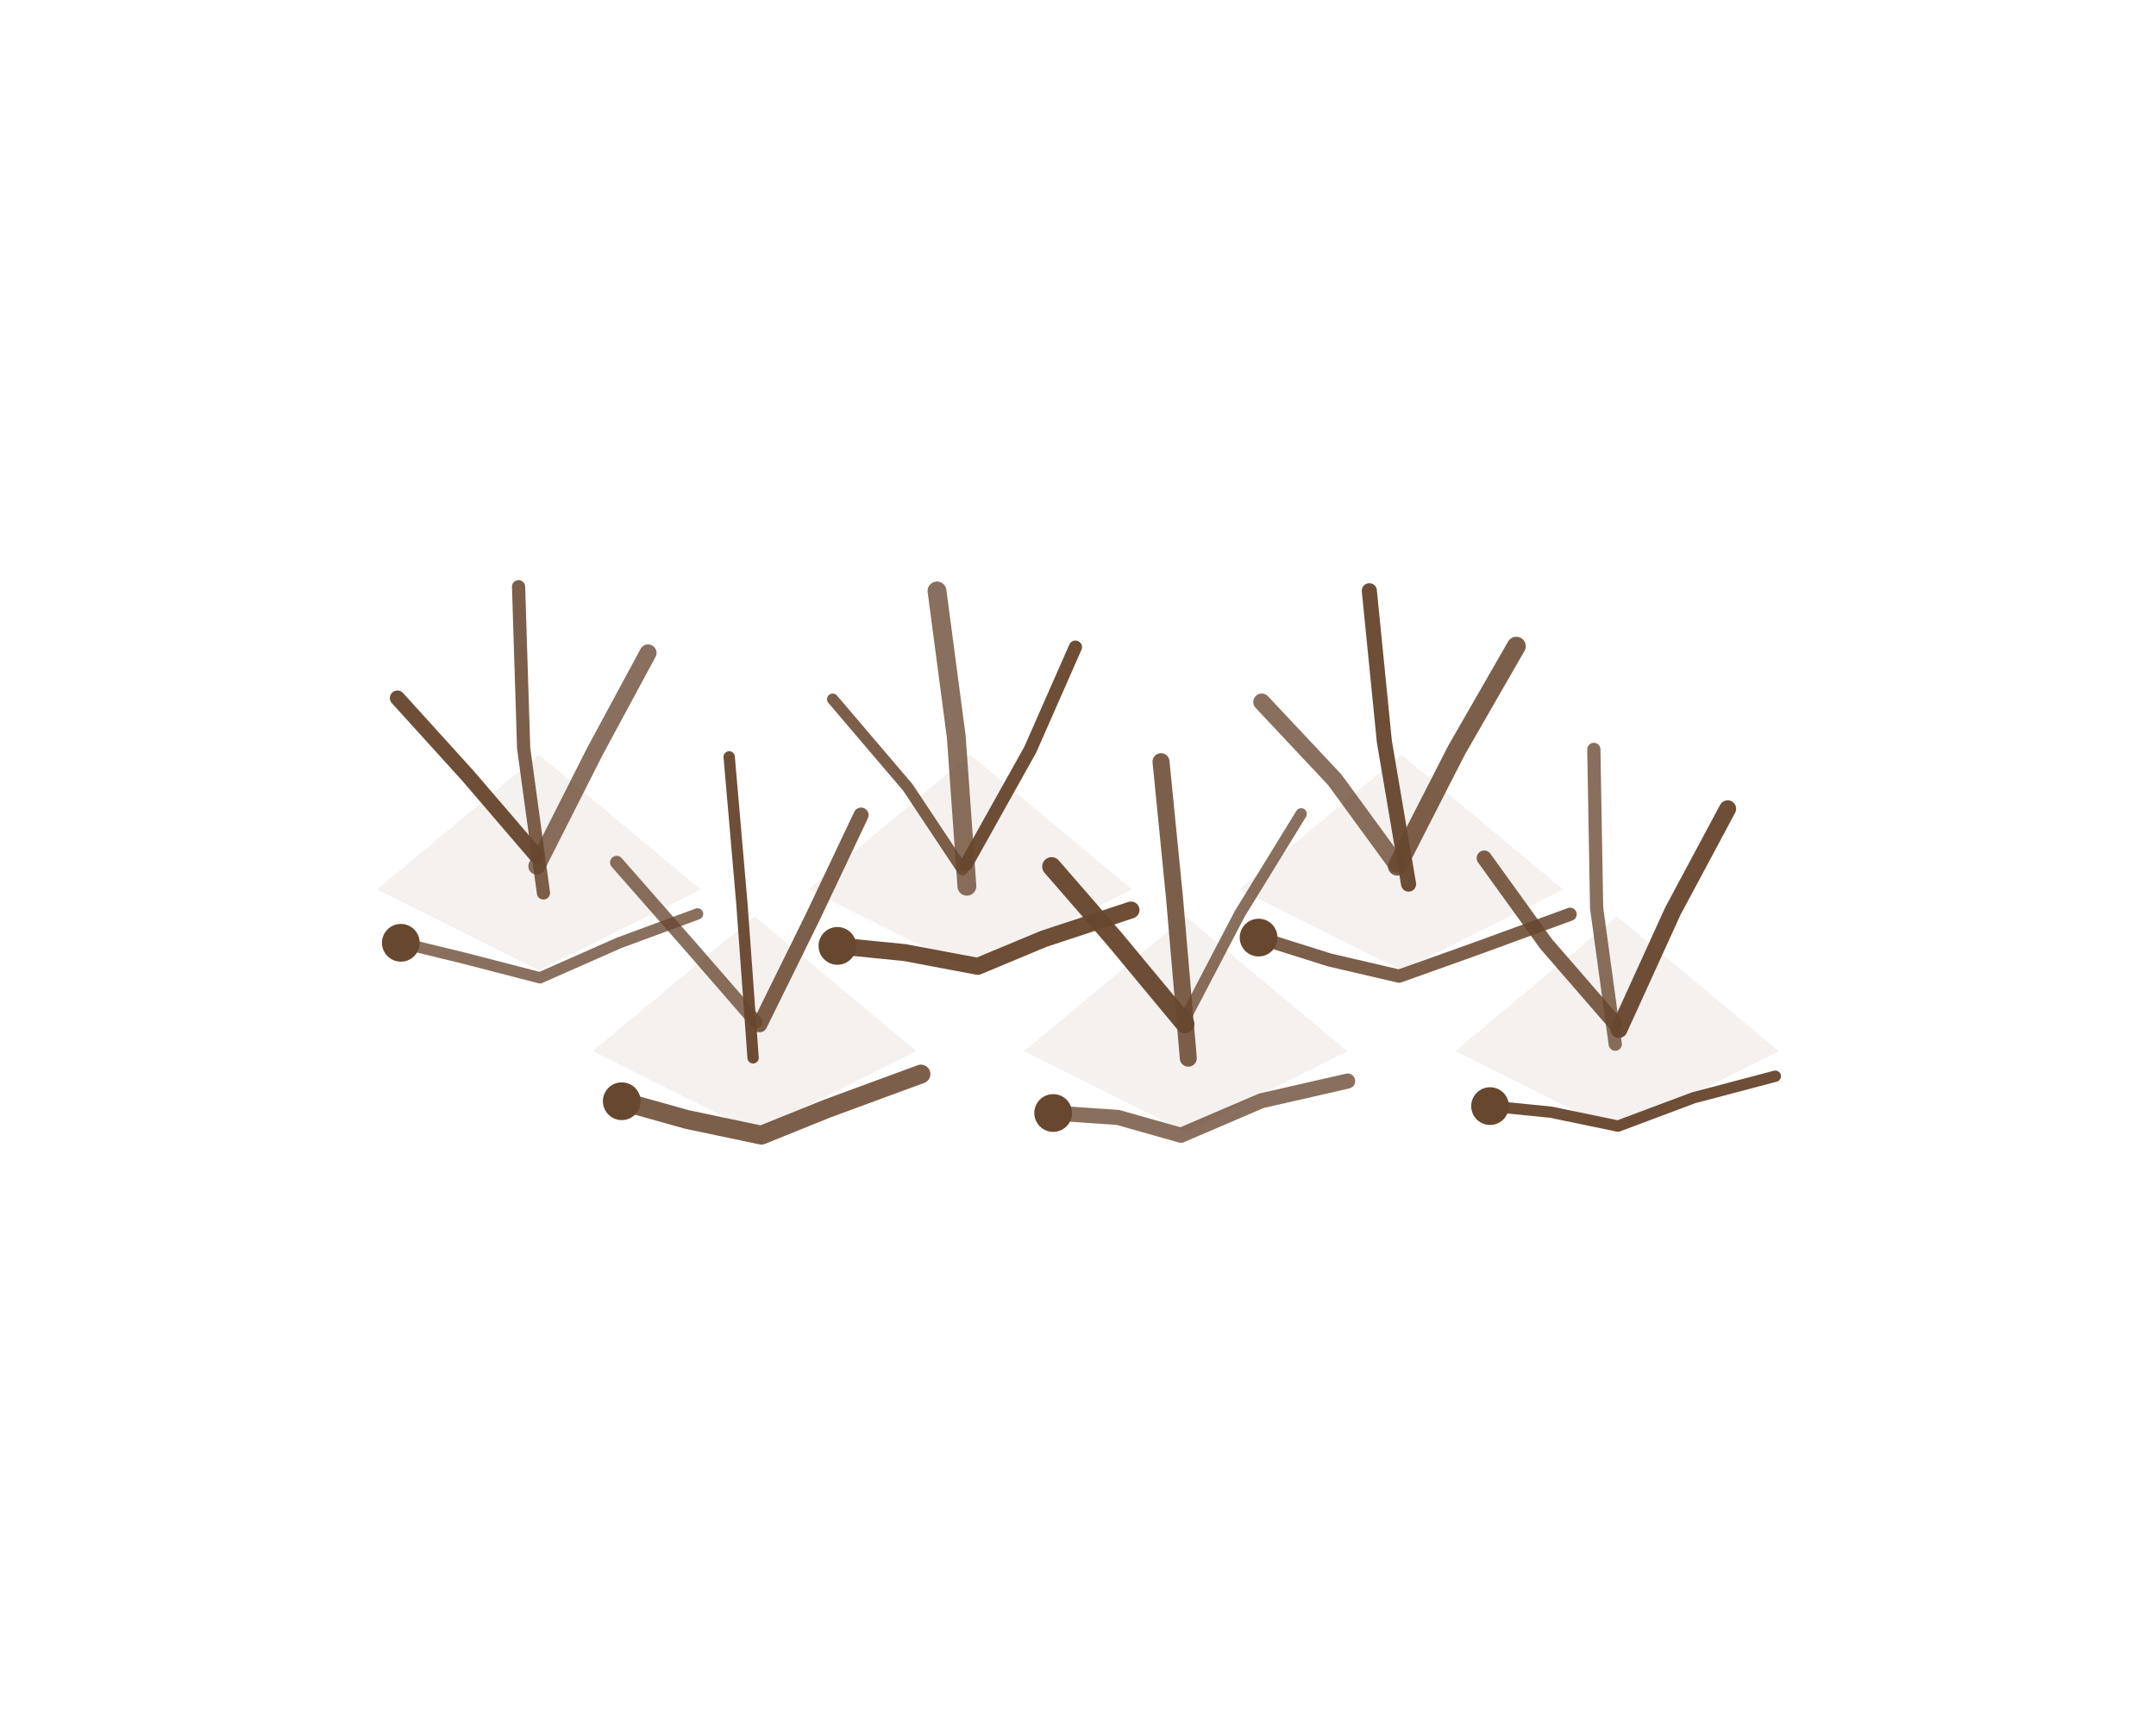
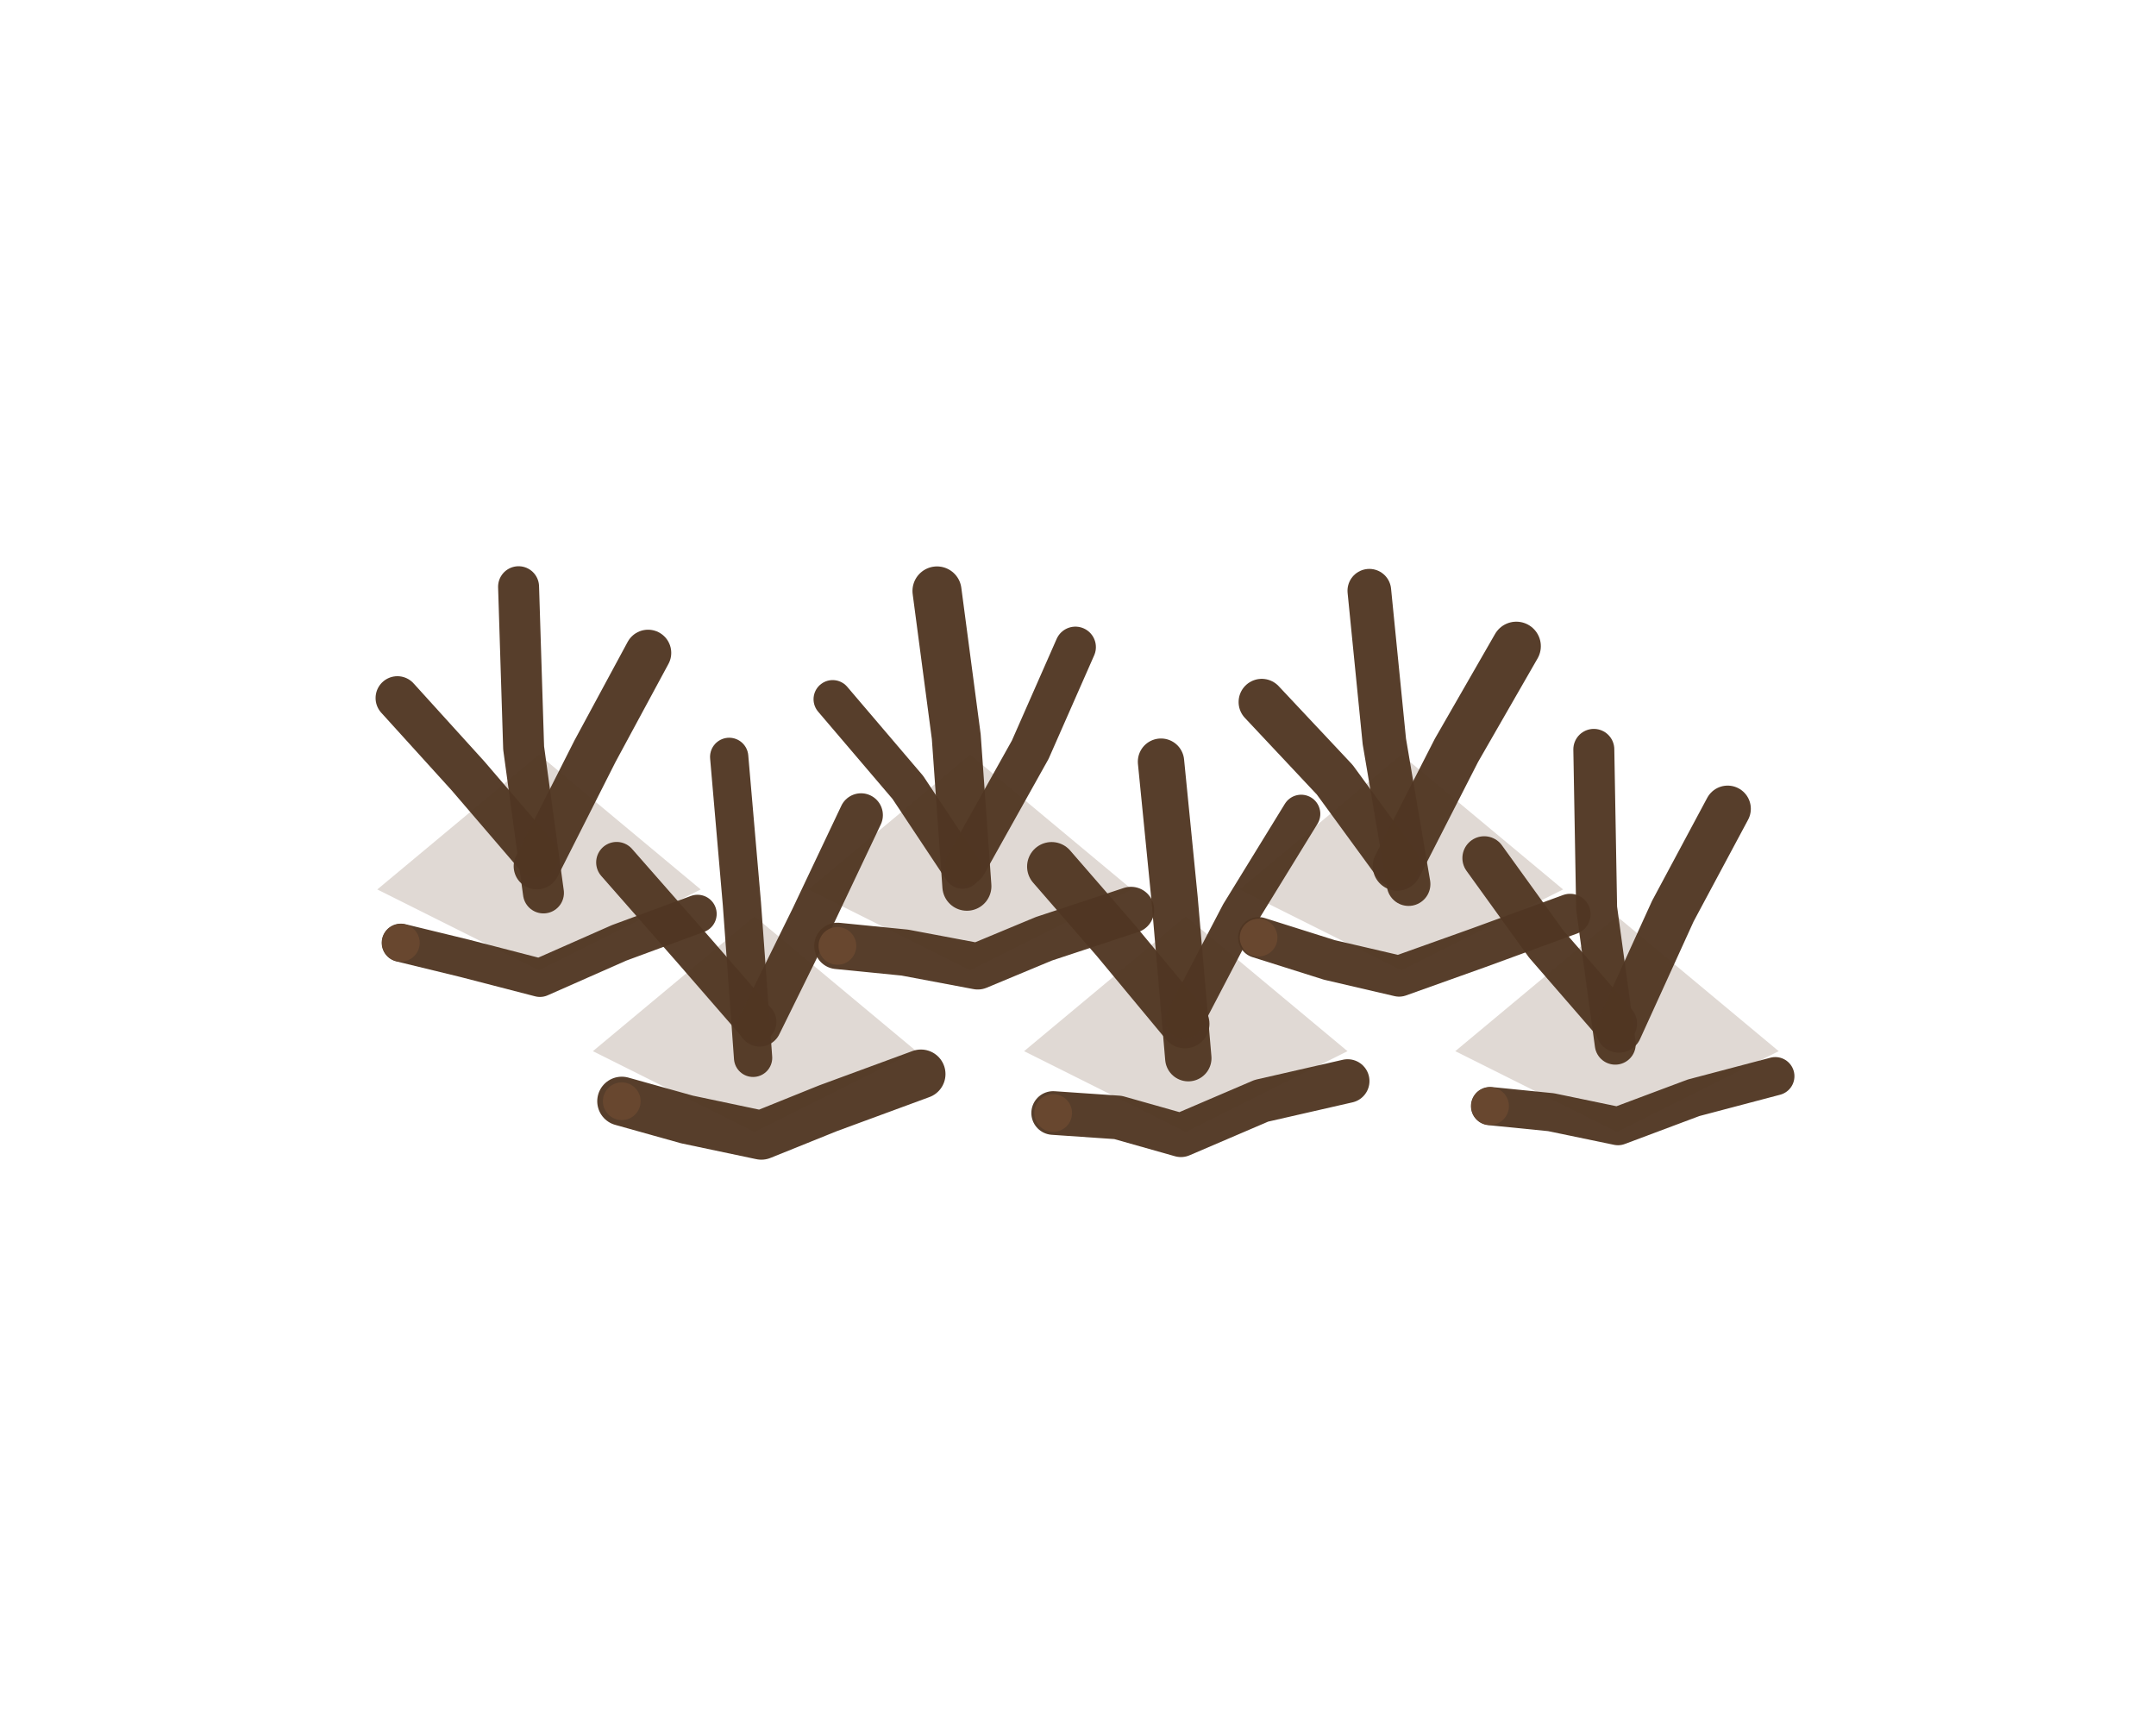
- <svg xmlns="http://www.w3.org/2000/svg" viewBox="-40 -32 80 64" fill="none" stroke="#68472f" stroke-linecap="round" stroke-linejoin="round">
-   <path d="M-26 1 L-20 -4 L-14 1 L-20 4Z" fill="#68472f" fill-opacity="0.077" stroke="none" />
-   <path d="M-18 7 L-12 2 L-6 7 L-12 10Z" fill="#68472f" fill-opacity="0.077" stroke="none" />
-   <path d="M-10 1 L-4 -4 L2 1 L-4 4Z" fill="#68472f" fill-opacity="0.077" stroke="none" />
-   <path d="M-2 7 L4 2 L10 7 L4 10Z" fill="#68472f" fill-opacity="0.077" stroke="none" />
-   <path d="M6 1 L12 -4 L18 1 L12 4Z" fill="#68472f" fill-opacity="0.077" stroke="none" />
-   <path d="M14 7 L20 2 L26 7 L20 10Z" fill="#68472f" fill-opacity="0.077" stroke="none" />
-   <path d="M-25.127 2.979 L-22.759 3.555 L-19.965 4.278 L-17.029 2.982 L-14.117 1.907" stroke-width="0.42" opacity="0.78" />
+ <svg xmlns="http://www.w3.org/2000/svg" viewBox="-40 -32 80 64" fill="none" stroke="#503622" stroke-linecap="round" stroke-linejoin="round">
+   <path d="M-26 1 L-20 -4 L-14 1 L-20 4Z" fill="#68472f" fill-opacity="0.204" stroke="none" />
+   <path d="M-18 7 L-12 2 L-6 7 L-12 10Z" fill="#68472f" fill-opacity="0.204" stroke="none" />
+   <path d="M-10 1 L-4 -4 L2 1 L-4 4Z" fill="#68472f" fill-opacity="0.204" stroke="none" />
+   <path d="M-2 7 L4 2 L10 7 L4 10Z" fill="#68472f" fill-opacity="0.204" stroke="none" />
+   <path d="M6 1 L12 -4 L18 1 L12 4Z" fill="#68472f" fill-opacity="0.204" stroke="none" />
+   <path d="M14 7 L20 2 L26 7 L20 10Z" fill="#68472f" fill-opacity="0.204" stroke="none" />
+   <path d="M-25.127 2.979 L-22.759 3.555 L-19.965 4.278 L-17.029 2.982 L-14.117 1.907" stroke-width="1.42" opacity="0.96" />
  <circle cx="-25.127" cy="2.979" r=".7" fill="#68472f" stroke="none" />
-   <path d="M-19.835 1.129 L-20.57 -4.249 L-20.758 -10.232" stroke-width="0.49" opacity="0.87" />
-   <path d="M-20.096 -0.256 L-22.64 -3.22 L-25.254 -6.102" stroke-width="0.56" opacity="0.96" />
-   <path d="M-20.08 0.137 L-17.923 -4.128 L-15.953 -7.777" stroke-width="0.63" opacity="0.78" />
-   <path d="M-16.929 8.857 L-14.509 9.534 L-11.75 10.116 L-9.275 9.118 L-5.827 7.849" stroke-width="0.70" opacity="0.87" />
+   <path d="M-19.835 1.129 L-20.57 -4.249 L-20.758 -10.232" stroke-width="1.52" opacity="0.96" />
+   <path d="M-20.096 -0.256 L-22.64 -3.22 L-25.254 -6.102" stroke-width="1.62" opacity="0.96" />
+   <path d="M-20.08 0.137 L-17.923 -4.128 L-15.953 -7.777" stroke-width="1.72" opacity="0.96" />
+   <path d="M-16.929 8.857 L-14.509 9.534 L-11.75 10.116 L-9.275 9.118 L-5.827 7.849" stroke-width="1.82" opacity="0.96" />
  <circle cx="-16.929" cy="8.857" r=".7" fill="#68472f" stroke="none" />
-   <path d="M-12.056 7.247 L-12.471 1.532 L-12.943 -3.919" stroke-width="0.42" opacity="0.96" />
-   <path d="M-11.95 5.911 L-14.256 3.258 L-17.119 -0.003" stroke-width="0.49" opacity="0.78" />
-   <path d="M-11.811 6.018 L-9.861 2.062 L-8.05 -1.758" stroke-width="0.56" opacity="0.87" />
-   <path d="M-8.927 3.094 L-6.424 3.343 L-3.72 3.852 L-1.268 2.831 L1.967 1.762" stroke-width="0.63" opacity="0.96" />
+   <path d="M-12.056 7.247 L-12.471 1.532 L-12.943 -3.919" stroke-width="1.42" opacity="0.96" />
+   <path d="M-11.95 5.911 L-14.256 3.258 L-17.119 -0.003" stroke-width="1.52" opacity="0.96" />
+   <path d="M-11.811 6.018 L-9.861 2.062 L-8.05 -1.758" stroke-width="1.62" opacity="0.96" />
+   <path d="M-8.927 3.094 L-6.424 3.343 L-3.72 3.852 L-1.268 2.831 L1.967 1.762" stroke-width="1.72" opacity="0.96" />
  <circle cx="-8.927" cy="3.094" r=".7" fill="#68472f" stroke="none" />
-   <path d="M-4.123 0.88 L-4.517 -4.667 L-5.232 -10.075" stroke-width="0.70" opacity="0.78" />
-   <path d="M-4.288 0.263 L-6.315 -2.787 L-9.103 -6.058" stroke-width="0.42" opacity="0.87" />
-   <path d="M-4.157 0.082 L-1.772 -4.185 L-0.096 -7.991" stroke-width="0.49" opacity="0.96" />
-   <path d="M-0.921 9.294 L1.485 9.459 L3.819 10.119 L6.805 8.84 L10.005 8.109" stroke-width="0.56" opacity="0.78" />
+   <path d="M-4.123 0.88 L-4.517 -4.667 L-5.232 -10.075" stroke-width="1.82" opacity="0.96" />
+   <path d="M-4.288 0.263 L-6.315 -2.787 L-9.103 -6.058" stroke-width="1.42" opacity="0.96" />
+   <path d="M-4.157 0.082 L-1.772 -4.185 L-0.096 -7.991" stroke-width="1.52" opacity="0.96" />
+   <path d="M-0.921 9.294 L1.485 9.459 L3.819 10.119 L6.805 8.84 L10.005 8.109" stroke-width="1.62" opacity="0.96" />
  <circle cx="-0.921" cy="9.294" r=".7" fill="#68472f" stroke="none" />
-   <path d="M4.093 7.26 L3.582 1.321 L3.08 -3.741" stroke-width="0.63" opacity="0.87" />
-   <path d="M3.968 5.984 L1.385 2.873 L-0.979 0.151" stroke-width="0.70" opacity="0.96" />
-   <path d="M3.944 5.842 L6.006 1.896 L8.281 -1.805" stroke-width="0.42" opacity="0.78" />
-   <path d="M6.701 2.786 L9.329 3.615 L11.915 4.217 L14.88 3.158 L18.26 1.921" stroke-width="0.49" opacity="0.87" />
+   <path d="M4.093 7.26 L3.582 1.321 L3.08 -3.741" stroke-width="1.72" opacity="0.96" />
+   <path d="M3.968 5.984 L1.385 2.873 L-0.979 0.151" stroke-width="1.82" opacity="0.96" />
+   <path d="M3.944 5.842 L6.006 1.896 L8.281 -1.805" stroke-width="1.42" opacity="0.96" />
+   <path d="M6.701 2.786 L9.329 3.615 L11.915 4.217 L14.88 3.158 L18.26 1.921" stroke-width="1.52" opacity="0.96" />
  <circle cx="6.701" cy="2.786" r=".7" fill="#68472f" stroke="none" />
-   <path d="M12.266 0.801 L11.367 -4.491 L10.81 -10.083" stroke-width="0.56" opacity="0.96" />
-   <path d="M11.808 0.053 L9.527 -3.07 L6.819 -5.954" stroke-width="0.63" opacity="0.78" />
-   <path d="M11.847 0.136 L14.044 -4.163 L16.264 -8.025" stroke-width="0.70" opacity="0.87" />
-   <path d="M15.29 9.038 L17.551 9.264 L20.037 9.78 L22.842 8.729 L25.874 7.929" stroke-width="0.42" opacity="0.96" />
+   <path d="M12.266 0.801 L11.367 -4.491 L10.81 -10.083" stroke-width="1.62" opacity="0.96" />
+   <path d="M11.808 0.053 L9.527 -3.07 L6.819 -5.954" stroke-width="1.72" opacity="0.96" />
+   <path d="M11.847 0.136 L14.044 -4.163 L16.264 -8.025" stroke-width="1.82" opacity="0.96" />
+   <path d="M15.29 9.038 L17.551 9.264 L20.037 9.78 L22.842 8.729 L25.874 7.929" stroke-width="1.42" opacity="0.96" />
  <circle cx="15.29" cy="9.038" r=".7" fill="#68472f" stroke="none" />
-   <path d="M19.935 6.74 L19.244 1.692 L19.14 -4.197" stroke-width="0.49" opacity="0.78" />
-   <path d="M19.934 5.976 L17.374 3.026 L15.073 -0.164" stroke-width="0.56" opacity="0.87" />
-   <path d="M20.072 6.195 L22.073 1.803 L24.106 -1.993" stroke-width="0.63" opacity="0.96" />
+   <path d="M19.935 6.74 L19.244 1.692 L19.14 -4.197" stroke-width="1.52" opacity="0.96" />
+   <path d="M19.934 5.976 L17.374 3.026 L15.073 -0.164" stroke-width="1.62" opacity="0.96" />
+   <path d="M20.072 6.195 L22.073 1.803 L24.106 -1.993" stroke-width="1.72" opacity="0.96" />
</svg>
